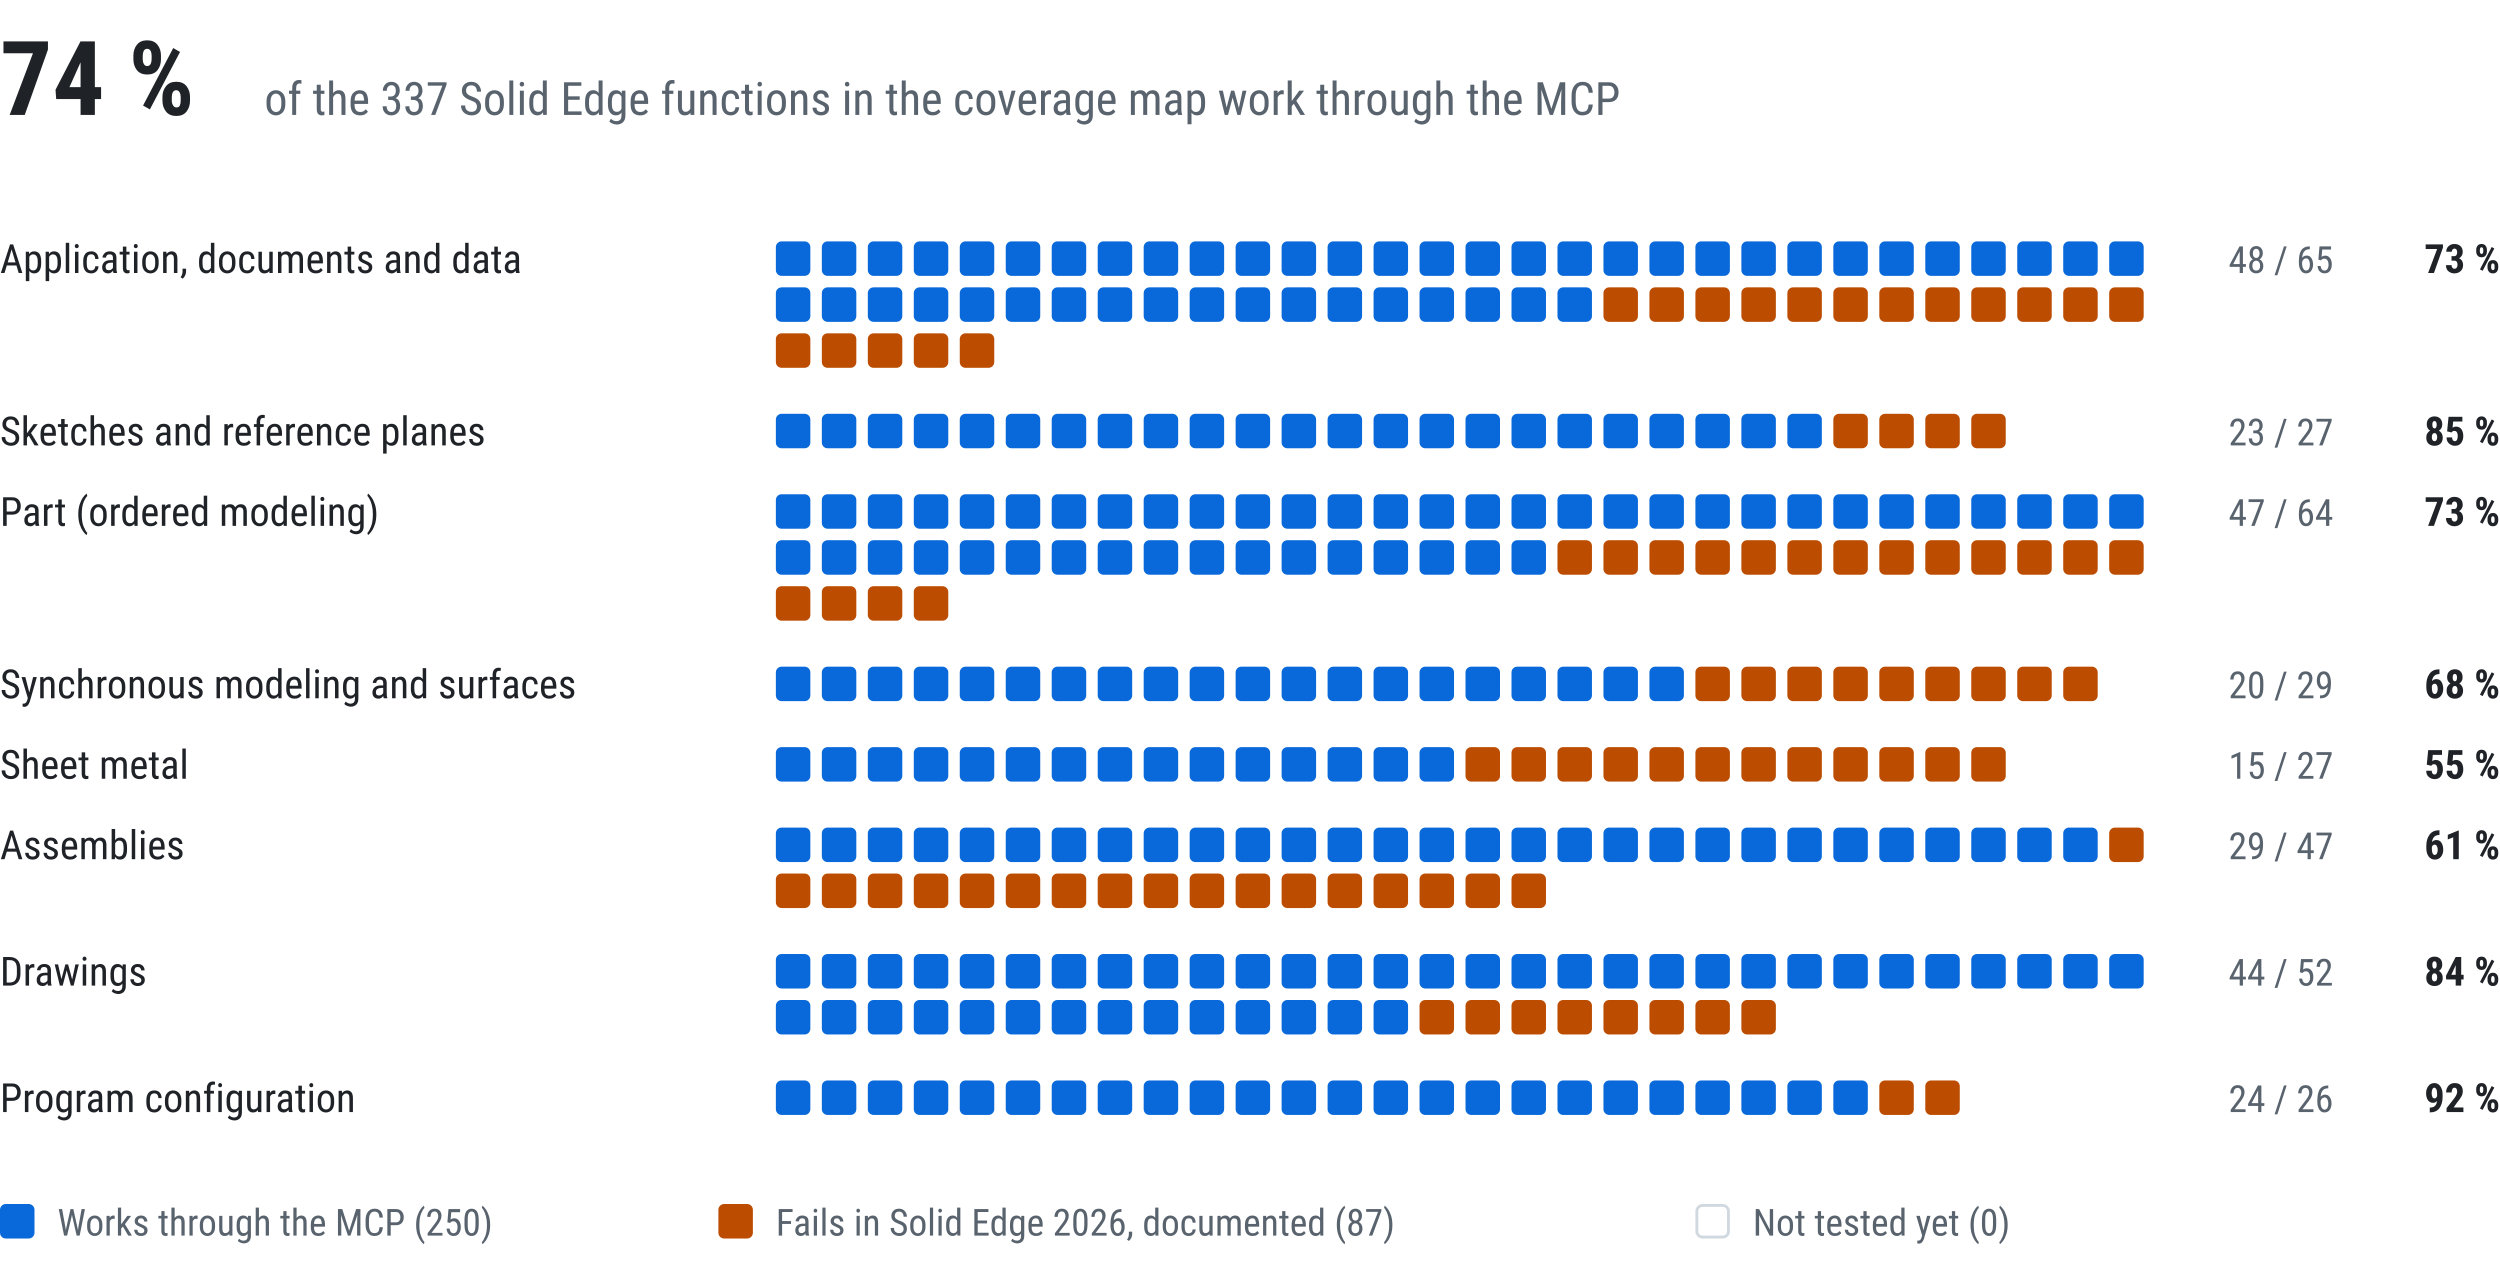
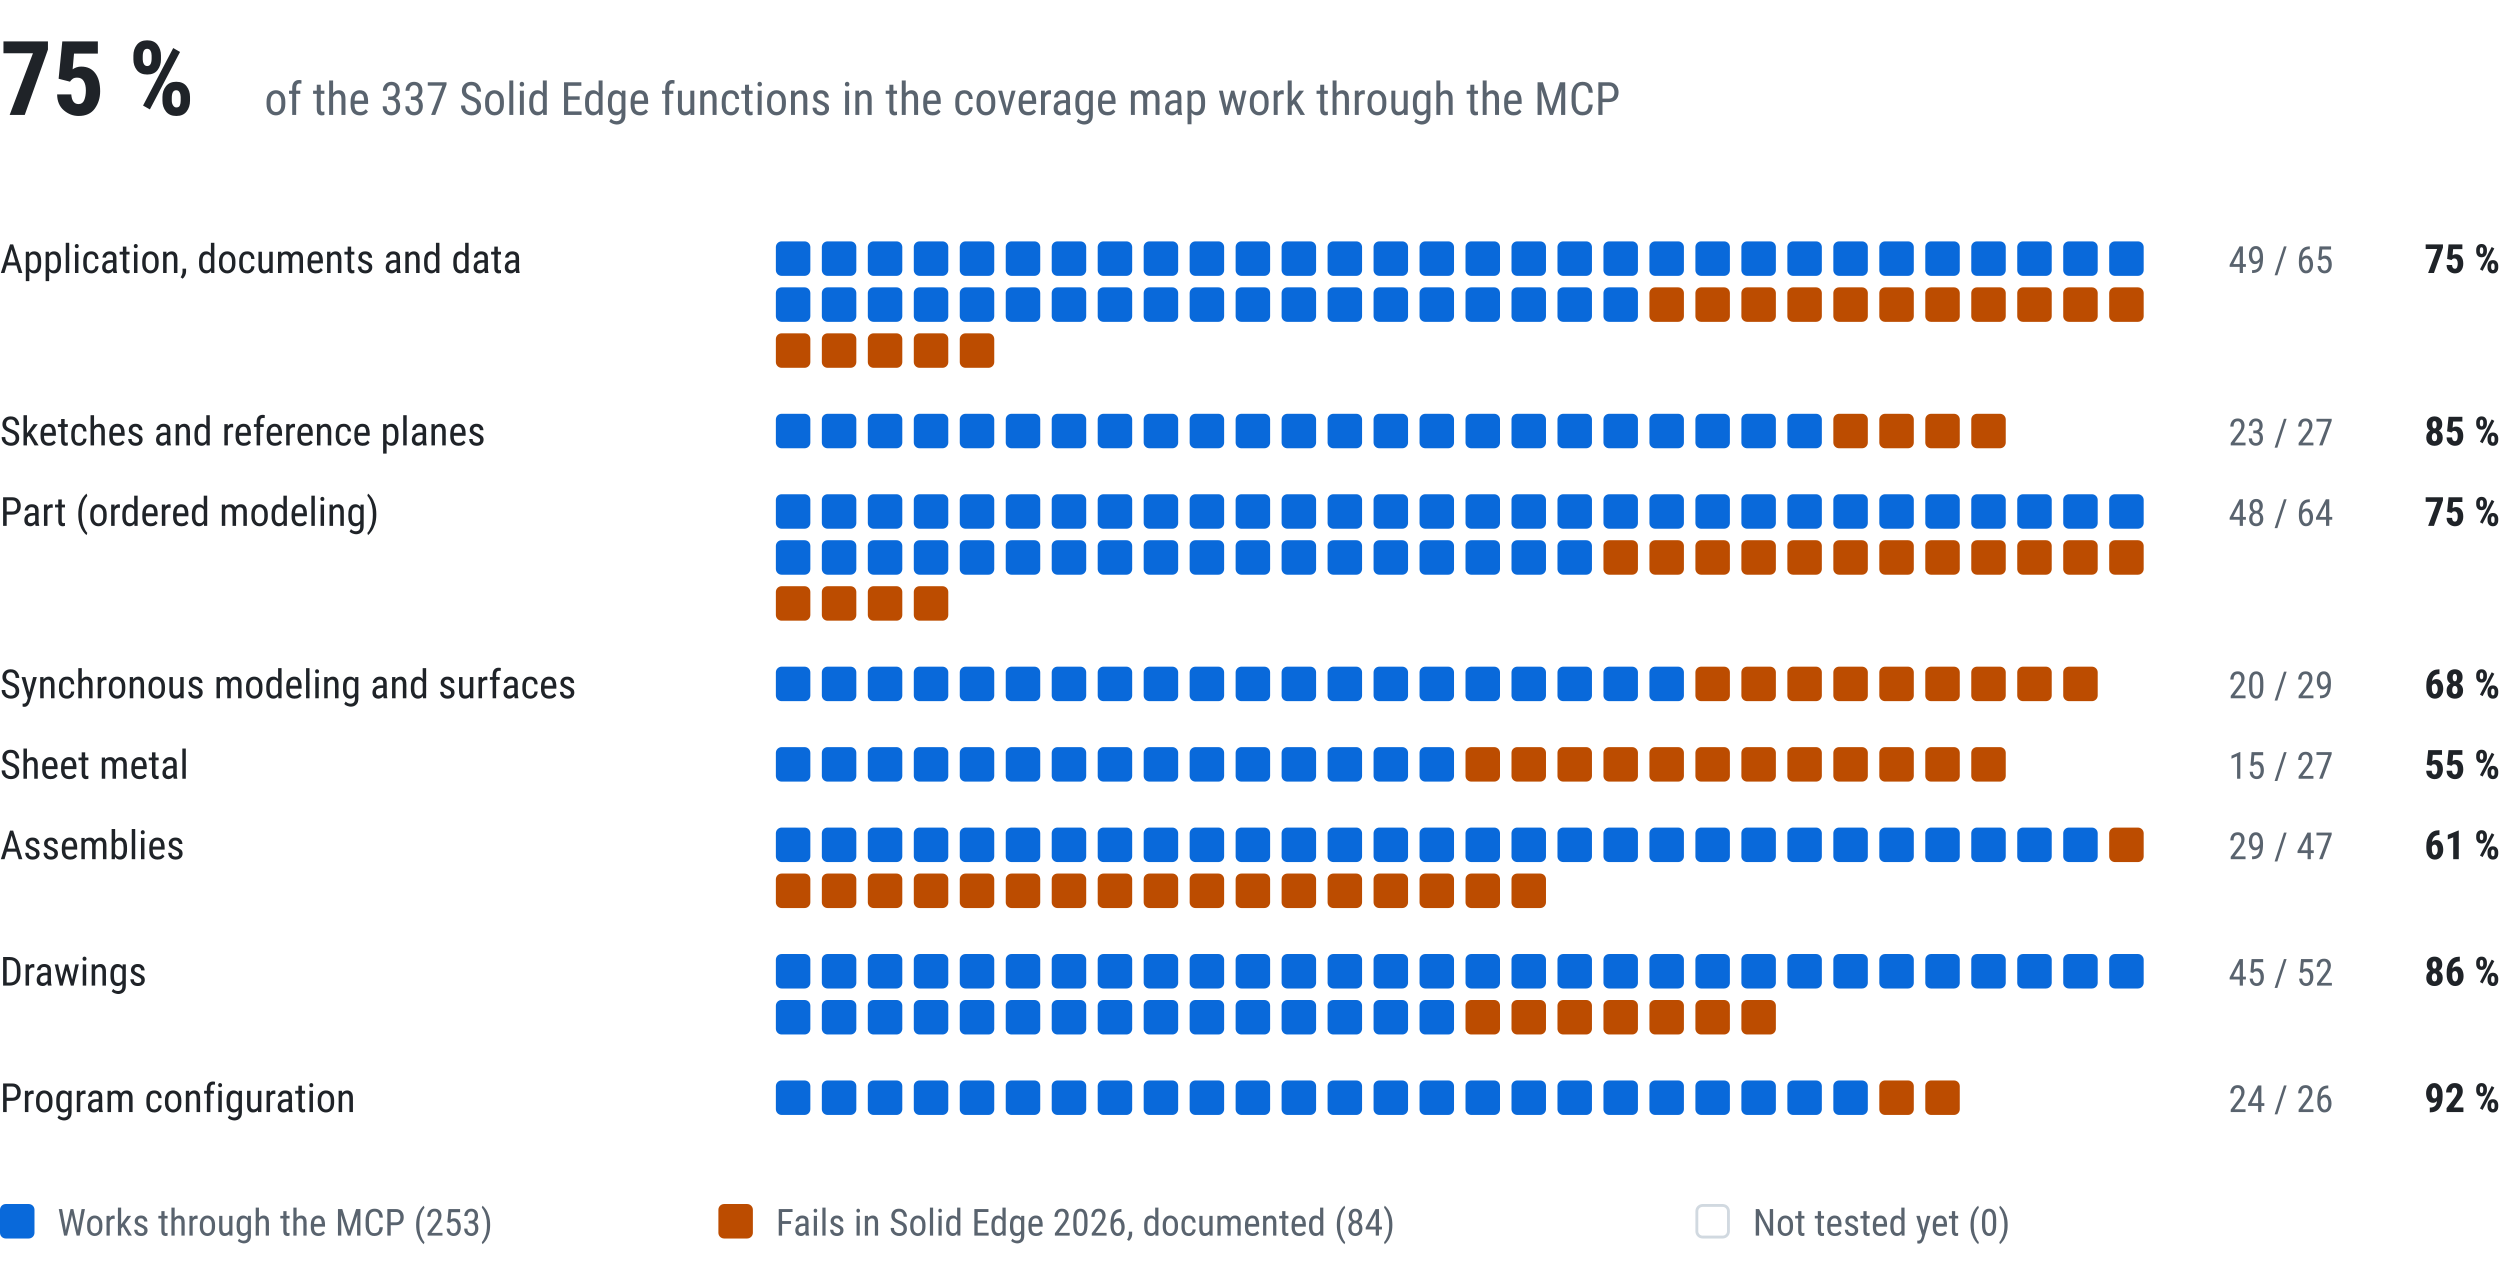
<svg xmlns="http://www.w3.org/2000/svg" width="870" height="442" viewBox="0 0 870 442" role="img" aria-labelledby="title desc">
  <g font-family="Bahnschrift, 'DIN Alternate', 'DIN 1451', D-DIN, Barlow, 'Roboto Condensed', 'Arial Narrow', sans-serif">
-     <text x="0" y="40" font-size="36" font-weight="600" fill="#1f2328">74 %</text>
+     <text x="0" y="40" font-size="36" font-weight="600" fill="#1f2328">75 %</text>
    <text x="92" y="40" font-size="16" fill="#59636e">of the 337 Solid Edge functions in the coverage map work through the MCP</text>
    <text x="0" y="95" font-size="14" fill="#1f2328">Application, documents and data</text>
    <rect x="270" y="84" width="12" height="12" rx="2" fill="#0969da" />
    <rect x="286" y="84" width="12" height="12" rx="2" fill="#0969da" />
    <rect x="302" y="84" width="12" height="12" rx="2" fill="#0969da" />
    <rect x="318" y="84" width="12" height="12" rx="2" fill="#0969da" />
    <rect x="334" y="84" width="12" height="12" rx="2" fill="#0969da" />
    <rect x="350" y="84" width="12" height="12" rx="2" fill="#0969da" />
    <rect x="366" y="84" width="12" height="12" rx="2" fill="#0969da" />
    <rect x="382" y="84" width="12" height="12" rx="2" fill="#0969da" />
    <rect x="398" y="84" width="12" height="12" rx="2" fill="#0969da" />
    <rect x="414" y="84" width="12" height="12" rx="2" fill="#0969da" />
    <rect x="430" y="84" width="12" height="12" rx="2" fill="#0969da" />
    <rect x="446" y="84" width="12" height="12" rx="2" fill="#0969da" />
    <rect x="462" y="84" width="12" height="12" rx="2" fill="#0969da" />
    <rect x="478" y="84" width="12" height="12" rx="2" fill="#0969da" />
    <rect x="494" y="84" width="12" height="12" rx="2" fill="#0969da" />
    <rect x="510" y="84" width="12" height="12" rx="2" fill="#0969da" />
    <rect x="526" y="84" width="12" height="12" rx="2" fill="#0969da" />
    <rect x="542" y="84" width="12" height="12" rx="2" fill="#0969da" />
    <rect x="558" y="84" width="12" height="12" rx="2" fill="#0969da" />
    <rect x="574" y="84" width="12" height="12" rx="2" fill="#0969da" />
    <rect x="590" y="84" width="12" height="12" rx="2" fill="#0969da" />
    <rect x="606" y="84" width="12" height="12" rx="2" fill="#0969da" />
    <rect x="622" y="84" width="12" height="12" rx="2" fill="#0969da" />
    <rect x="638" y="84" width="12" height="12" rx="2" fill="#0969da" />
    <rect x="654" y="84" width="12" height="12" rx="2" fill="#0969da" />
    <rect x="670" y="84" width="12" height="12" rx="2" fill="#0969da" />
    <rect x="686" y="84" width="12" height="12" rx="2" fill="#0969da" />
    <rect x="702" y="84" width="12" height="12" rx="2" fill="#0969da" />
    <rect x="718" y="84" width="12" height="12" rx="2" fill="#0969da" />
    <rect x="734" y="84" width="12" height="12" rx="2" fill="#0969da" />
    <rect x="270" y="100" width="12" height="12" rx="2" fill="#0969da" />
    <rect x="286" y="100" width="12" height="12" rx="2" fill="#0969da" />
    <rect x="302" y="100" width="12" height="12" rx="2" fill="#0969da" />
    <rect x="318" y="100" width="12" height="12" rx="2" fill="#0969da" />
    <rect x="334" y="100" width="12" height="12" rx="2" fill="#0969da" />
    <rect x="350" y="100" width="12" height="12" rx="2" fill="#0969da" />
    <rect x="366" y="100" width="12" height="12" rx="2" fill="#0969da" />
    <rect x="382" y="100" width="12" height="12" rx="2" fill="#0969da" />
    <rect x="398" y="100" width="12" height="12" rx="2" fill="#0969da" />
    <rect x="414" y="100" width="12" height="12" rx="2" fill="#0969da" />
    <rect x="430" y="100" width="12" height="12" rx="2" fill="#0969da" />
    <rect x="446" y="100" width="12" height="12" rx="2" fill="#0969da" />
    <rect x="462" y="100" width="12" height="12" rx="2" fill="#0969da" />
    <rect x="478" y="100" width="12" height="12" rx="2" fill="#0969da" />
    <rect x="494" y="100" width="12" height="12" rx="2" fill="#0969da" />
    <rect x="510" y="100" width="12" height="12" rx="2" fill="#0969da" />
    <rect x="526" y="100" width="12" height="12" rx="2" fill="#0969da" />
    <rect x="542" y="100" width="12" height="12" rx="2" fill="#0969da" />
-     <rect x="558" y="100" width="12" height="12" rx="2" fill="#bc4c00" />
+     <rect x="558" y="100" width="12" height="12" rx="2" fill="#0969da" />
    <rect x="574" y="100" width="12" height="12" rx="2" fill="#bc4c00" />
    <rect x="590" y="100" width="12" height="12" rx="2" fill="#bc4c00" />
    <rect x="606" y="100" width="12" height="12" rx="2" fill="#bc4c00" />
    <rect x="622" y="100" width="12" height="12" rx="2" fill="#bc4c00" />
    <rect x="638" y="100" width="12" height="12" rx="2" fill="#bc4c00" />
    <rect x="654" y="100" width="12" height="12" rx="2" fill="#bc4c00" />
    <rect x="670" y="100" width="12" height="12" rx="2" fill="#bc4c00" />
    <rect x="686" y="100" width="12" height="12" rx="2" fill="#bc4c00" />
    <rect x="702" y="100" width="12" height="12" rx="2" fill="#bc4c00" />
    <rect x="718" y="100" width="12" height="12" rx="2" fill="#bc4c00" />
    <rect x="734" y="100" width="12" height="12" rx="2" fill="#bc4c00" />
    <rect x="270" y="116" width="12" height="12" rx="2" fill="#bc4c00" />
    <rect x="286" y="116" width="12" height="12" rx="2" fill="#bc4c00" />
    <rect x="302" y="116" width="12" height="12" rx="2" fill="#bc4c00" />
    <rect x="318" y="116" width="12" height="12" rx="2" fill="#bc4c00" />
    <rect x="334" y="116" width="12" height="12" rx="2" fill="#bc4c00" />
-     <text x="812" y="95" font-size="13" text-anchor="end" fill="#59636e">48 / 65</text>
-     <text x="870" y="95" font-size="14" font-weight="600" text-anchor="end" fill="#1f2328">73 %</text>
+     <text x="812" y="95" font-size="13" text-anchor="end" fill="#59636e">49 / 65</text>
+     <text x="870" y="95" font-size="14" font-weight="600" text-anchor="end" fill="#1f2328">75 %</text>
    <text x="0" y="155" font-size="14" fill="#1f2328">Sketches and reference planes</text>
    <rect x="270" y="144" width="12" height="12" rx="2" fill="#0969da" />
    <rect x="286" y="144" width="12" height="12" rx="2" fill="#0969da" />
    <rect x="302" y="144" width="12" height="12" rx="2" fill="#0969da" />
    <rect x="318" y="144" width="12" height="12" rx="2" fill="#0969da" />
    <rect x="334" y="144" width="12" height="12" rx="2" fill="#0969da" />
    <rect x="350" y="144" width="12" height="12" rx="2" fill="#0969da" />
    <rect x="366" y="144" width="12" height="12" rx="2" fill="#0969da" />
    <rect x="382" y="144" width="12" height="12" rx="2" fill="#0969da" />
    <rect x="398" y="144" width="12" height="12" rx="2" fill="#0969da" />
    <rect x="414" y="144" width="12" height="12" rx="2" fill="#0969da" />
    <rect x="430" y="144" width="12" height="12" rx="2" fill="#0969da" />
    <rect x="446" y="144" width="12" height="12" rx="2" fill="#0969da" />
    <rect x="462" y="144" width="12" height="12" rx="2" fill="#0969da" />
    <rect x="478" y="144" width="12" height="12" rx="2" fill="#0969da" />
    <rect x="494" y="144" width="12" height="12" rx="2" fill="#0969da" />
    <rect x="510" y="144" width="12" height="12" rx="2" fill="#0969da" />
    <rect x="526" y="144" width="12" height="12" rx="2" fill="#0969da" />
    <rect x="542" y="144" width="12" height="12" rx="2" fill="#0969da" />
    <rect x="558" y="144" width="12" height="12" rx="2" fill="#0969da" />
    <rect x="574" y="144" width="12" height="12" rx="2" fill="#0969da" />
    <rect x="590" y="144" width="12" height="12" rx="2" fill="#0969da" />
    <rect x="606" y="144" width="12" height="12" rx="2" fill="#0969da" />
    <rect x="622" y="144" width="12" height="12" rx="2" fill="#0969da" />
    <rect x="638" y="144" width="12" height="12" rx="2" fill="#bc4c00" />
    <rect x="654" y="144" width="12" height="12" rx="2" fill="#bc4c00" />
    <rect x="670" y="144" width="12" height="12" rx="2" fill="#bc4c00" />
    <rect x="686" y="144" width="12" height="12" rx="2" fill="#bc4c00" />
    <text x="812" y="155" font-size="13" text-anchor="end" fill="#59636e">23 / 27</text>
    <text x="870" y="155" font-size="14" font-weight="600" text-anchor="end" fill="#1f2328">85 %</text>
    <text x="0" y="183" font-size="14" fill="#1f2328">Part (ordered modeling)</text>
    <rect x="270" y="172" width="12" height="12" rx="2" fill="#0969da" />
    <rect x="286" y="172" width="12" height="12" rx="2" fill="#0969da" />
    <rect x="302" y="172" width="12" height="12" rx="2" fill="#0969da" />
    <rect x="318" y="172" width="12" height="12" rx="2" fill="#0969da" />
    <rect x="334" y="172" width="12" height="12" rx="2" fill="#0969da" />
    <rect x="350" y="172" width="12" height="12" rx="2" fill="#0969da" />
    <rect x="366" y="172" width="12" height="12" rx="2" fill="#0969da" />
    <rect x="382" y="172" width="12" height="12" rx="2" fill="#0969da" />
    <rect x="398" y="172" width="12" height="12" rx="2" fill="#0969da" />
    <rect x="414" y="172" width="12" height="12" rx="2" fill="#0969da" />
    <rect x="430" y="172" width="12" height="12" rx="2" fill="#0969da" />
    <rect x="446" y="172" width="12" height="12" rx="2" fill="#0969da" />
    <rect x="462" y="172" width="12" height="12" rx="2" fill="#0969da" />
    <rect x="478" y="172" width="12" height="12" rx="2" fill="#0969da" />
    <rect x="494" y="172" width="12" height="12" rx="2" fill="#0969da" />
    <rect x="510" y="172" width="12" height="12" rx="2" fill="#0969da" />
    <rect x="526" y="172" width="12" height="12" rx="2" fill="#0969da" />
    <rect x="542" y="172" width="12" height="12" rx="2" fill="#0969da" />
    <rect x="558" y="172" width="12" height="12" rx="2" fill="#0969da" />
    <rect x="574" y="172" width="12" height="12" rx="2" fill="#0969da" />
    <rect x="590" y="172" width="12" height="12" rx="2" fill="#0969da" />
    <rect x="606" y="172" width="12" height="12" rx="2" fill="#0969da" />
    <rect x="622" y="172" width="12" height="12" rx="2" fill="#0969da" />
    <rect x="638" y="172" width="12" height="12" rx="2" fill="#0969da" />
    <rect x="654" y="172" width="12" height="12" rx="2" fill="#0969da" />
    <rect x="670" y="172" width="12" height="12" rx="2" fill="#0969da" />
    <rect x="686" y="172" width="12" height="12" rx="2" fill="#0969da" />
    <rect x="702" y="172" width="12" height="12" rx="2" fill="#0969da" />
    <rect x="718" y="172" width="12" height="12" rx="2" fill="#0969da" />
    <rect x="734" y="172" width="12" height="12" rx="2" fill="#0969da" />
    <rect x="270" y="188" width="12" height="12" rx="2" fill="#0969da" />
    <rect x="286" y="188" width="12" height="12" rx="2" fill="#0969da" />
    <rect x="302" y="188" width="12" height="12" rx="2" fill="#0969da" />
    <rect x="318" y="188" width="12" height="12" rx="2" fill="#0969da" />
    <rect x="334" y="188" width="12" height="12" rx="2" fill="#0969da" />
    <rect x="350" y="188" width="12" height="12" rx="2" fill="#0969da" />
    <rect x="366" y="188" width="12" height="12" rx="2" fill="#0969da" />
    <rect x="382" y="188" width="12" height="12" rx="2" fill="#0969da" />
    <rect x="398" y="188" width="12" height="12" rx="2" fill="#0969da" />
    <rect x="414" y="188" width="12" height="12" rx="2" fill="#0969da" />
    <rect x="430" y="188" width="12" height="12" rx="2" fill="#0969da" />
    <rect x="446" y="188" width="12" height="12" rx="2" fill="#0969da" />
    <rect x="462" y="188" width="12" height="12" rx="2" fill="#0969da" />
    <rect x="478" y="188" width="12" height="12" rx="2" fill="#0969da" />
    <rect x="494" y="188" width="12" height="12" rx="2" fill="#0969da" />
    <rect x="510" y="188" width="12" height="12" rx="2" fill="#0969da" />
    <rect x="526" y="188" width="12" height="12" rx="2" fill="#0969da" />
-     <rect x="542" y="188" width="12" height="12" rx="2" fill="#bc4c00" />
+     <rect x="542" y="188" width="12" height="12" rx="2" fill="#0969da" />
    <rect x="558" y="188" width="12" height="12" rx="2" fill="#bc4c00" />
    <rect x="574" y="188" width="12" height="12" rx="2" fill="#bc4c00" />
    <rect x="590" y="188" width="12" height="12" rx="2" fill="#bc4c00" />
    <rect x="606" y="188" width="12" height="12" rx="2" fill="#bc4c00" />
    <rect x="622" y="188" width="12" height="12" rx="2" fill="#bc4c00" />
    <rect x="638" y="188" width="12" height="12" rx="2" fill="#bc4c00" />
    <rect x="654" y="188" width="12" height="12" rx="2" fill="#bc4c00" />
    <rect x="670" y="188" width="12" height="12" rx="2" fill="#bc4c00" />
    <rect x="686" y="188" width="12" height="12" rx="2" fill="#bc4c00" />
    <rect x="702" y="188" width="12" height="12" rx="2" fill="#bc4c00" />
    <rect x="718" y="188" width="12" height="12" rx="2" fill="#bc4c00" />
    <rect x="734" y="188" width="12" height="12" rx="2" fill="#bc4c00" />
    <rect x="270" y="204" width="12" height="12" rx="2" fill="#bc4c00" />
    <rect x="286" y="204" width="12" height="12" rx="2" fill="#bc4c00" />
    <rect x="302" y="204" width="12" height="12" rx="2" fill="#bc4c00" />
    <rect x="318" y="204" width="12" height="12" rx="2" fill="#bc4c00" />
-     <text x="812" y="183" font-size="13" text-anchor="end" fill="#59636e">47 / 64</text>
-     <text x="870" y="183" font-size="14" font-weight="600" text-anchor="end" fill="#1f2328">73 %</text>
+     <text x="812" y="183" font-size="13" text-anchor="end" fill="#59636e">48 / 64</text>
+     <text x="870" y="183" font-size="14" font-weight="600" text-anchor="end" fill="#1f2328">75 %</text>
    <text x="0" y="243" font-size="14" fill="#1f2328">Synchronous modeling and surfaces</text>
    <rect x="270" y="232" width="12" height="12" rx="2" fill="#0969da" />
    <rect x="286" y="232" width="12" height="12" rx="2" fill="#0969da" />
    <rect x="302" y="232" width="12" height="12" rx="2" fill="#0969da" />
    <rect x="318" y="232" width="12" height="12" rx="2" fill="#0969da" />
    <rect x="334" y="232" width="12" height="12" rx="2" fill="#0969da" />
    <rect x="350" y="232" width="12" height="12" rx="2" fill="#0969da" />
    <rect x="366" y="232" width="12" height="12" rx="2" fill="#0969da" />
    <rect x="382" y="232" width="12" height="12" rx="2" fill="#0969da" />
    <rect x="398" y="232" width="12" height="12" rx="2" fill="#0969da" />
    <rect x="414" y="232" width="12" height="12" rx="2" fill="#0969da" />
    <rect x="430" y="232" width="12" height="12" rx="2" fill="#0969da" />
    <rect x="446" y="232" width="12" height="12" rx="2" fill="#0969da" />
    <rect x="462" y="232" width="12" height="12" rx="2" fill="#0969da" />
    <rect x="478" y="232" width="12" height="12" rx="2" fill="#0969da" />
    <rect x="494" y="232" width="12" height="12" rx="2" fill="#0969da" />
    <rect x="510" y="232" width="12" height="12" rx="2" fill="#0969da" />
    <rect x="526" y="232" width="12" height="12" rx="2" fill="#0969da" />
    <rect x="542" y="232" width="12" height="12" rx="2" fill="#0969da" />
    <rect x="558" y="232" width="12" height="12" rx="2" fill="#0969da" />
    <rect x="574" y="232" width="12" height="12" rx="2" fill="#0969da" />
    <rect x="590" y="232" width="12" height="12" rx="2" fill="#bc4c00" />
    <rect x="606" y="232" width="12" height="12" rx="2" fill="#bc4c00" />
    <rect x="622" y="232" width="12" height="12" rx="2" fill="#bc4c00" />
    <rect x="638" y="232" width="12" height="12" rx="2" fill="#bc4c00" />
    <rect x="654" y="232" width="12" height="12" rx="2" fill="#bc4c00" />
    <rect x="670" y="232" width="12" height="12" rx="2" fill="#bc4c00" />
    <rect x="686" y="232" width="12" height="12" rx="2" fill="#bc4c00" />
    <rect x="702" y="232" width="12" height="12" rx="2" fill="#bc4c00" />
    <rect x="718" y="232" width="12" height="12" rx="2" fill="#bc4c00" />
    <text x="812" y="243" font-size="13" text-anchor="end" fill="#59636e">20 / 29</text>
    <text x="870" y="243" font-size="14" font-weight="600" text-anchor="end" fill="#1f2328">68 %</text>
    <text x="0" y="271" font-size="14" fill="#1f2328">Sheet metal</text>
    <rect x="270" y="260" width="12" height="12" rx="2" fill="#0969da" />
    <rect x="286" y="260" width="12" height="12" rx="2" fill="#0969da" />
    <rect x="302" y="260" width="12" height="12" rx="2" fill="#0969da" />
    <rect x="318" y="260" width="12" height="12" rx="2" fill="#0969da" />
    <rect x="334" y="260" width="12" height="12" rx="2" fill="#0969da" />
    <rect x="350" y="260" width="12" height="12" rx="2" fill="#0969da" />
    <rect x="366" y="260" width="12" height="12" rx="2" fill="#0969da" />
    <rect x="382" y="260" width="12" height="12" rx="2" fill="#0969da" />
    <rect x="398" y="260" width="12" height="12" rx="2" fill="#0969da" />
    <rect x="414" y="260" width="12" height="12" rx="2" fill="#0969da" />
    <rect x="430" y="260" width="12" height="12" rx="2" fill="#0969da" />
    <rect x="446" y="260" width="12" height="12" rx="2" fill="#0969da" />
    <rect x="462" y="260" width="12" height="12" rx="2" fill="#0969da" />
    <rect x="478" y="260" width="12" height="12" rx="2" fill="#0969da" />
    <rect x="494" y="260" width="12" height="12" rx="2" fill="#0969da" />
    <rect x="510" y="260" width="12" height="12" rx="2" fill="#bc4c00" />
    <rect x="526" y="260" width="12" height="12" rx="2" fill="#bc4c00" />
    <rect x="542" y="260" width="12" height="12" rx="2" fill="#bc4c00" />
    <rect x="558" y="260" width="12" height="12" rx="2" fill="#bc4c00" />
    <rect x="574" y="260" width="12" height="12" rx="2" fill="#bc4c00" />
    <rect x="590" y="260" width="12" height="12" rx="2" fill="#bc4c00" />
    <rect x="606" y="260" width="12" height="12" rx="2" fill="#bc4c00" />
    <rect x="622" y="260" width="12" height="12" rx="2" fill="#bc4c00" />
    <rect x="638" y="260" width="12" height="12" rx="2" fill="#bc4c00" />
    <rect x="654" y="260" width="12" height="12" rx="2" fill="#bc4c00" />
    <rect x="670" y="260" width="12" height="12" rx="2" fill="#bc4c00" />
    <rect x="686" y="260" width="12" height="12" rx="2" fill="#bc4c00" />
    <text x="812" y="271" font-size="13" text-anchor="end" fill="#59636e">15 / 27</text>
    <text x="870" y="271" font-size="14" font-weight="600" text-anchor="end" fill="#1f2328">55 %</text>
    <text x="0" y="299" font-size="14" fill="#1f2328">Assemblies</text>
    <rect x="270" y="288" width="12" height="12" rx="2" fill="#0969da" />
    <rect x="286" y="288" width="12" height="12" rx="2" fill="#0969da" />
    <rect x="302" y="288" width="12" height="12" rx="2" fill="#0969da" />
    <rect x="318" y="288" width="12" height="12" rx="2" fill="#0969da" />
    <rect x="334" y="288" width="12" height="12" rx="2" fill="#0969da" />
    <rect x="350" y="288" width="12" height="12" rx="2" fill="#0969da" />
    <rect x="366" y="288" width="12" height="12" rx="2" fill="#0969da" />
    <rect x="382" y="288" width="12" height="12" rx="2" fill="#0969da" />
    <rect x="398" y="288" width="12" height="12" rx="2" fill="#0969da" />
    <rect x="414" y="288" width="12" height="12" rx="2" fill="#0969da" />
    <rect x="430" y="288" width="12" height="12" rx="2" fill="#0969da" />
    <rect x="446" y="288" width="12" height="12" rx="2" fill="#0969da" />
    <rect x="462" y="288" width="12" height="12" rx="2" fill="#0969da" />
    <rect x="478" y="288" width="12" height="12" rx="2" fill="#0969da" />
    <rect x="494" y="288" width="12" height="12" rx="2" fill="#0969da" />
    <rect x="510" y="288" width="12" height="12" rx="2" fill="#0969da" />
    <rect x="526" y="288" width="12" height="12" rx="2" fill="#0969da" />
    <rect x="542" y="288" width="12" height="12" rx="2" fill="#0969da" />
    <rect x="558" y="288" width="12" height="12" rx="2" fill="#0969da" />
    <rect x="574" y="288" width="12" height="12" rx="2" fill="#0969da" />
    <rect x="590" y="288" width="12" height="12" rx="2" fill="#0969da" />
    <rect x="606" y="288" width="12" height="12" rx="2" fill="#0969da" />
    <rect x="622" y="288" width="12" height="12" rx="2" fill="#0969da" />
    <rect x="638" y="288" width="12" height="12" rx="2" fill="#0969da" />
    <rect x="654" y="288" width="12" height="12" rx="2" fill="#0969da" />
    <rect x="670" y="288" width="12" height="12" rx="2" fill="#0969da" />
    <rect x="686" y="288" width="12" height="12" rx="2" fill="#0969da" />
    <rect x="702" y="288" width="12" height="12" rx="2" fill="#0969da" />
    <rect x="718" y="288" width="12" height="12" rx="2" fill="#0969da" />
    <rect x="734" y="288" width="12" height="12" rx="2" fill="#bc4c00" />
    <rect x="270" y="304" width="12" height="12" rx="2" fill="#bc4c00" />
    <rect x="286" y="304" width="12" height="12" rx="2" fill="#bc4c00" />
    <rect x="302" y="304" width="12" height="12" rx="2" fill="#bc4c00" />
    <rect x="318" y="304" width="12" height="12" rx="2" fill="#bc4c00" />
    <rect x="334" y="304" width="12" height="12" rx="2" fill="#bc4c00" />
    <rect x="350" y="304" width="12" height="12" rx="2" fill="#bc4c00" />
    <rect x="366" y="304" width="12" height="12" rx="2" fill="#bc4c00" />
    <rect x="382" y="304" width="12" height="12" rx="2" fill="#bc4c00" />
    <rect x="398" y="304" width="12" height="12" rx="2" fill="#bc4c00" />
    <rect x="414" y="304" width="12" height="12" rx="2" fill="#bc4c00" />
    <rect x="430" y="304" width="12" height="12" rx="2" fill="#bc4c00" />
    <rect x="446" y="304" width="12" height="12" rx="2" fill="#bc4c00" />
    <rect x="462" y="304" width="12" height="12" rx="2" fill="#bc4c00" />
    <rect x="478" y="304" width="12" height="12" rx="2" fill="#bc4c00" />
    <rect x="494" y="304" width="12" height="12" rx="2" fill="#bc4c00" />
    <rect x="510" y="304" width="12" height="12" rx="2" fill="#bc4c00" />
    <rect x="526" y="304" width="12" height="12" rx="2" fill="#bc4c00" />
    <text x="812" y="299" font-size="13" text-anchor="end" fill="#59636e">29 / 47</text>
    <text x="870" y="299" font-size="14" font-weight="600" text-anchor="end" fill="#1f2328">61 %</text>
    <text x="0" y="343" font-size="14" fill="#1f2328">Drawings</text>
    <rect x="270" y="332" width="12" height="12" rx="2" fill="#0969da" />
    <rect x="286" y="332" width="12" height="12" rx="2" fill="#0969da" />
    <rect x="302" y="332" width="12" height="12" rx="2" fill="#0969da" />
    <rect x="318" y="332" width="12" height="12" rx="2" fill="#0969da" />
    <rect x="334" y="332" width="12" height="12" rx="2" fill="#0969da" />
    <rect x="350" y="332" width="12" height="12" rx="2" fill="#0969da" />
    <rect x="366" y="332" width="12" height="12" rx="2" fill="#0969da" />
    <rect x="382" y="332" width="12" height="12" rx="2" fill="#0969da" />
    <rect x="398" y="332" width="12" height="12" rx="2" fill="#0969da" />
    <rect x="414" y="332" width="12" height="12" rx="2" fill="#0969da" />
    <rect x="430" y="332" width="12" height="12" rx="2" fill="#0969da" />
    <rect x="446" y="332" width="12" height="12" rx="2" fill="#0969da" />
    <rect x="462" y="332" width="12" height="12" rx="2" fill="#0969da" />
    <rect x="478" y="332" width="12" height="12" rx="2" fill="#0969da" />
    <rect x="494" y="332" width="12" height="12" rx="2" fill="#0969da" />
    <rect x="510" y="332" width="12" height="12" rx="2" fill="#0969da" />
    <rect x="526" y="332" width="12" height="12" rx="2" fill="#0969da" />
    <rect x="542" y="332" width="12" height="12" rx="2" fill="#0969da" />
    <rect x="558" y="332" width="12" height="12" rx="2" fill="#0969da" />
    <rect x="574" y="332" width="12" height="12" rx="2" fill="#0969da" />
    <rect x="590" y="332" width="12" height="12" rx="2" fill="#0969da" />
    <rect x="606" y="332" width="12" height="12" rx="2" fill="#0969da" />
    <rect x="622" y="332" width="12" height="12" rx="2" fill="#0969da" />
    <rect x="638" y="332" width="12" height="12" rx="2" fill="#0969da" />
    <rect x="654" y="332" width="12" height="12" rx="2" fill="#0969da" />
    <rect x="670" y="332" width="12" height="12" rx="2" fill="#0969da" />
    <rect x="686" y="332" width="12" height="12" rx="2" fill="#0969da" />
    <rect x="702" y="332" width="12" height="12" rx="2" fill="#0969da" />
    <rect x="718" y="332" width="12" height="12" rx="2" fill="#0969da" />
    <rect x="734" y="332" width="12" height="12" rx="2" fill="#0969da" />
    <rect x="270" y="348" width="12" height="12" rx="2" fill="#0969da" />
    <rect x="286" y="348" width="12" height="12" rx="2" fill="#0969da" />
    <rect x="302" y="348" width="12" height="12" rx="2" fill="#0969da" />
    <rect x="318" y="348" width="12" height="12" rx="2" fill="#0969da" />
    <rect x="334" y="348" width="12" height="12" rx="2" fill="#0969da" />
    <rect x="350" y="348" width="12" height="12" rx="2" fill="#0969da" />
    <rect x="366" y="348" width="12" height="12" rx="2" fill="#0969da" />
    <rect x="382" y="348" width="12" height="12" rx="2" fill="#0969da" />
    <rect x="398" y="348" width="12" height="12" rx="2" fill="#0969da" />
    <rect x="414" y="348" width="12" height="12" rx="2" fill="#0969da" />
    <rect x="430" y="348" width="12" height="12" rx="2" fill="#0969da" />
    <rect x="446" y="348" width="12" height="12" rx="2" fill="#0969da" />
    <rect x="462" y="348" width="12" height="12" rx="2" fill="#0969da" />
    <rect x="478" y="348" width="12" height="12" rx="2" fill="#0969da" />
-     <rect x="494" y="348" width="12" height="12" rx="2" fill="#bc4c00" />
+     <rect x="494" y="348" width="12" height="12" rx="2" fill="#0969da" />
    <rect x="510" y="348" width="12" height="12" rx="2" fill="#bc4c00" />
    <rect x="526" y="348" width="12" height="12" rx="2" fill="#bc4c00" />
    <rect x="542" y="348" width="12" height="12" rx="2" fill="#bc4c00" />
    <rect x="558" y="348" width="12" height="12" rx="2" fill="#bc4c00" />
    <rect x="574" y="348" width="12" height="12" rx="2" fill="#bc4c00" />
    <rect x="590" y="348" width="12" height="12" rx="2" fill="#bc4c00" />
    <rect x="606" y="348" width="12" height="12" rx="2" fill="#bc4c00" />
-     <text x="812" y="343" font-size="13" text-anchor="end" fill="#59636e">44 / 52</text>
-     <text x="870" y="343" font-size="14" font-weight="600" text-anchor="end" fill="#1f2328">84 %</text>
+     <text x="812" y="343" font-size="13" text-anchor="end" fill="#59636e">45 / 52</text>
+     <text x="870" y="343" font-size="14" font-weight="600" text-anchor="end" fill="#1f2328">86 %</text>
    <text x="0" y="387" font-size="14" fill="#1f2328">Program configuration</text>
    <rect x="270" y="376" width="12" height="12" rx="2" fill="#0969da" />
    <rect x="286" y="376" width="12" height="12" rx="2" fill="#0969da" />
    <rect x="302" y="376" width="12" height="12" rx="2" fill="#0969da" />
    <rect x="318" y="376" width="12" height="12" rx="2" fill="#0969da" />
    <rect x="334" y="376" width="12" height="12" rx="2" fill="#0969da" />
    <rect x="350" y="376" width="12" height="12" rx="2" fill="#0969da" />
    <rect x="366" y="376" width="12" height="12" rx="2" fill="#0969da" />
    <rect x="382" y="376" width="12" height="12" rx="2" fill="#0969da" />
    <rect x="398" y="376" width="12" height="12" rx="2" fill="#0969da" />
    <rect x="414" y="376" width="12" height="12" rx="2" fill="#0969da" />
    <rect x="430" y="376" width="12" height="12" rx="2" fill="#0969da" />
    <rect x="446" y="376" width="12" height="12" rx="2" fill="#0969da" />
    <rect x="462" y="376" width="12" height="12" rx="2" fill="#0969da" />
    <rect x="478" y="376" width="12" height="12" rx="2" fill="#0969da" />
    <rect x="494" y="376" width="12" height="12" rx="2" fill="#0969da" />
    <rect x="510" y="376" width="12" height="12" rx="2" fill="#0969da" />
    <rect x="526" y="376" width="12" height="12" rx="2" fill="#0969da" />
    <rect x="542" y="376" width="12" height="12" rx="2" fill="#0969da" />
    <rect x="558" y="376" width="12" height="12" rx="2" fill="#0969da" />
    <rect x="574" y="376" width="12" height="12" rx="2" fill="#0969da" />
    <rect x="590" y="376" width="12" height="12" rx="2" fill="#0969da" />
    <rect x="606" y="376" width="12" height="12" rx="2" fill="#0969da" />
    <rect x="622" y="376" width="12" height="12" rx="2" fill="#0969da" />
    <rect x="638" y="376" width="12" height="12" rx="2" fill="#0969da" />
    <rect x="654" y="376" width="12" height="12" rx="2" fill="#bc4c00" />
    <rect x="670" y="376" width="12" height="12" rx="2" fill="#bc4c00" />
    <text x="812" y="387" font-size="13" text-anchor="end" fill="#59636e">24 / 26</text>
    <text x="870" y="387" font-size="14" font-weight="600" text-anchor="end" fill="#1f2328">92 %</text>
    <rect x="0" y="419" width="12" height="12" rx="2" fill="#0969da" />
-     <text x="20" y="430" font-size="13" fill="#59636e">Works through the MCP (250)</text>
+     <text x="20" y="430" font-size="13" fill="#59636e">Works through the MCP (253)</text>
    <rect x="250" y="419" width="12" height="12" rx="2" fill="#bc4c00" />
-     <text x="270" y="430" font-size="13" fill="#59636e">Fails in Solid Edge 2026, documented (87)</text>
+     <text x="270" y="430" font-size="13" fill="#59636e">Fails in Solid Edge 2026, documented (84)</text>
    <rect x="590.5" y="419.5" width="11" height="11" rx="2" fill="none" stroke="#d1d9e0" />
    <text x="610" y="430" font-size="13" fill="#59636e">Not tested yet (0)</text>
  </g>
</svg>
